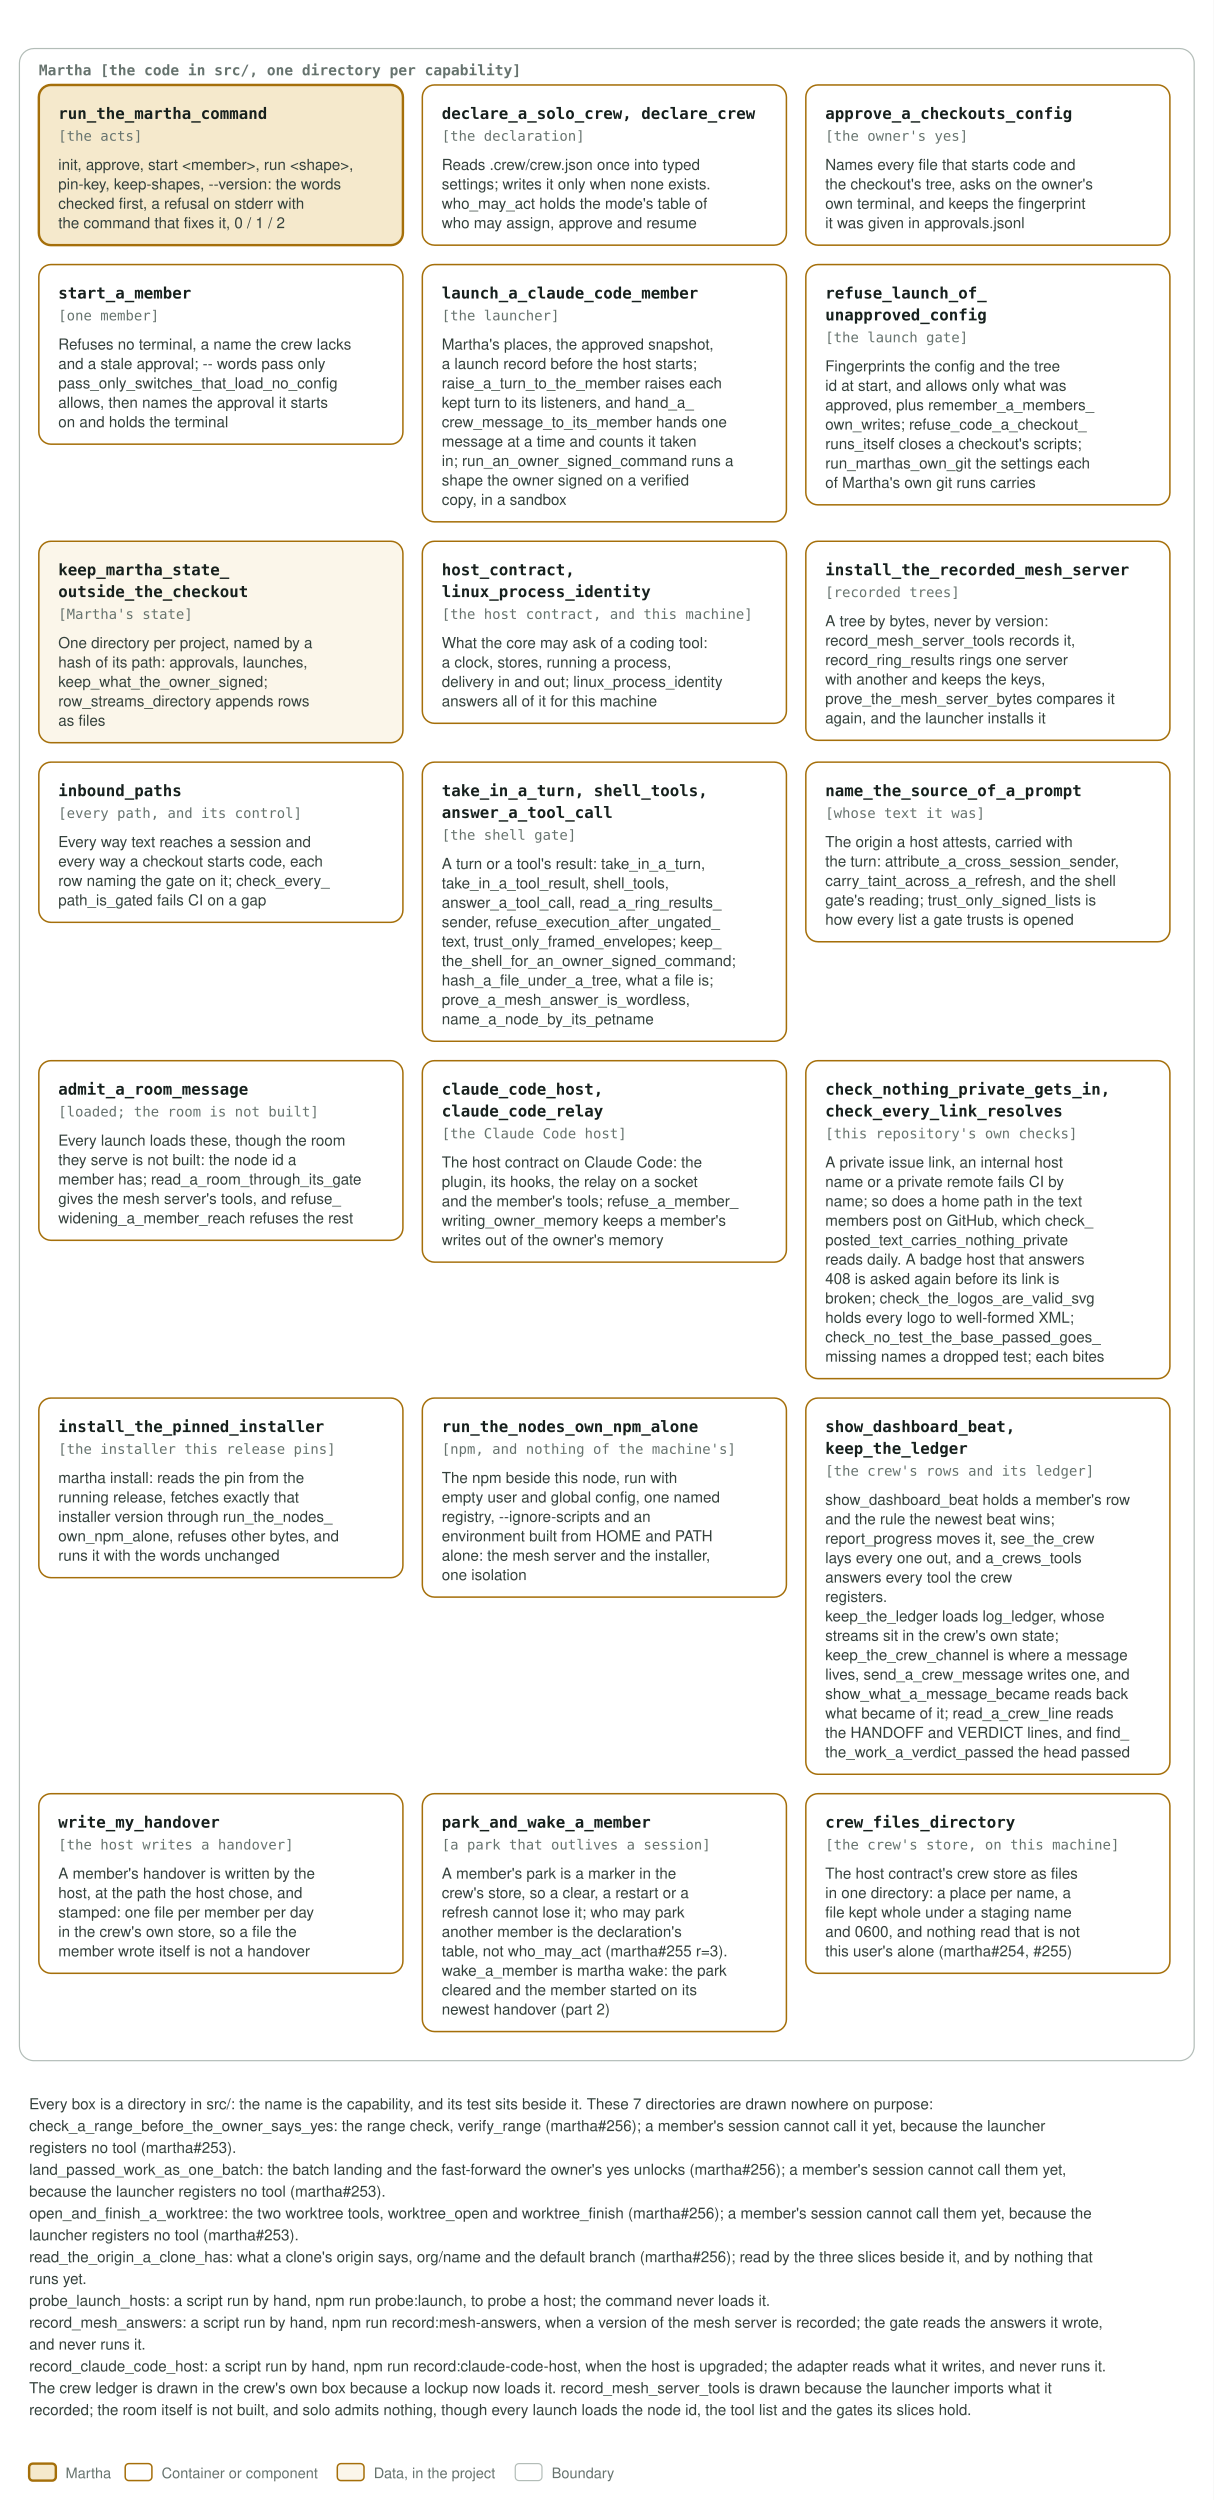
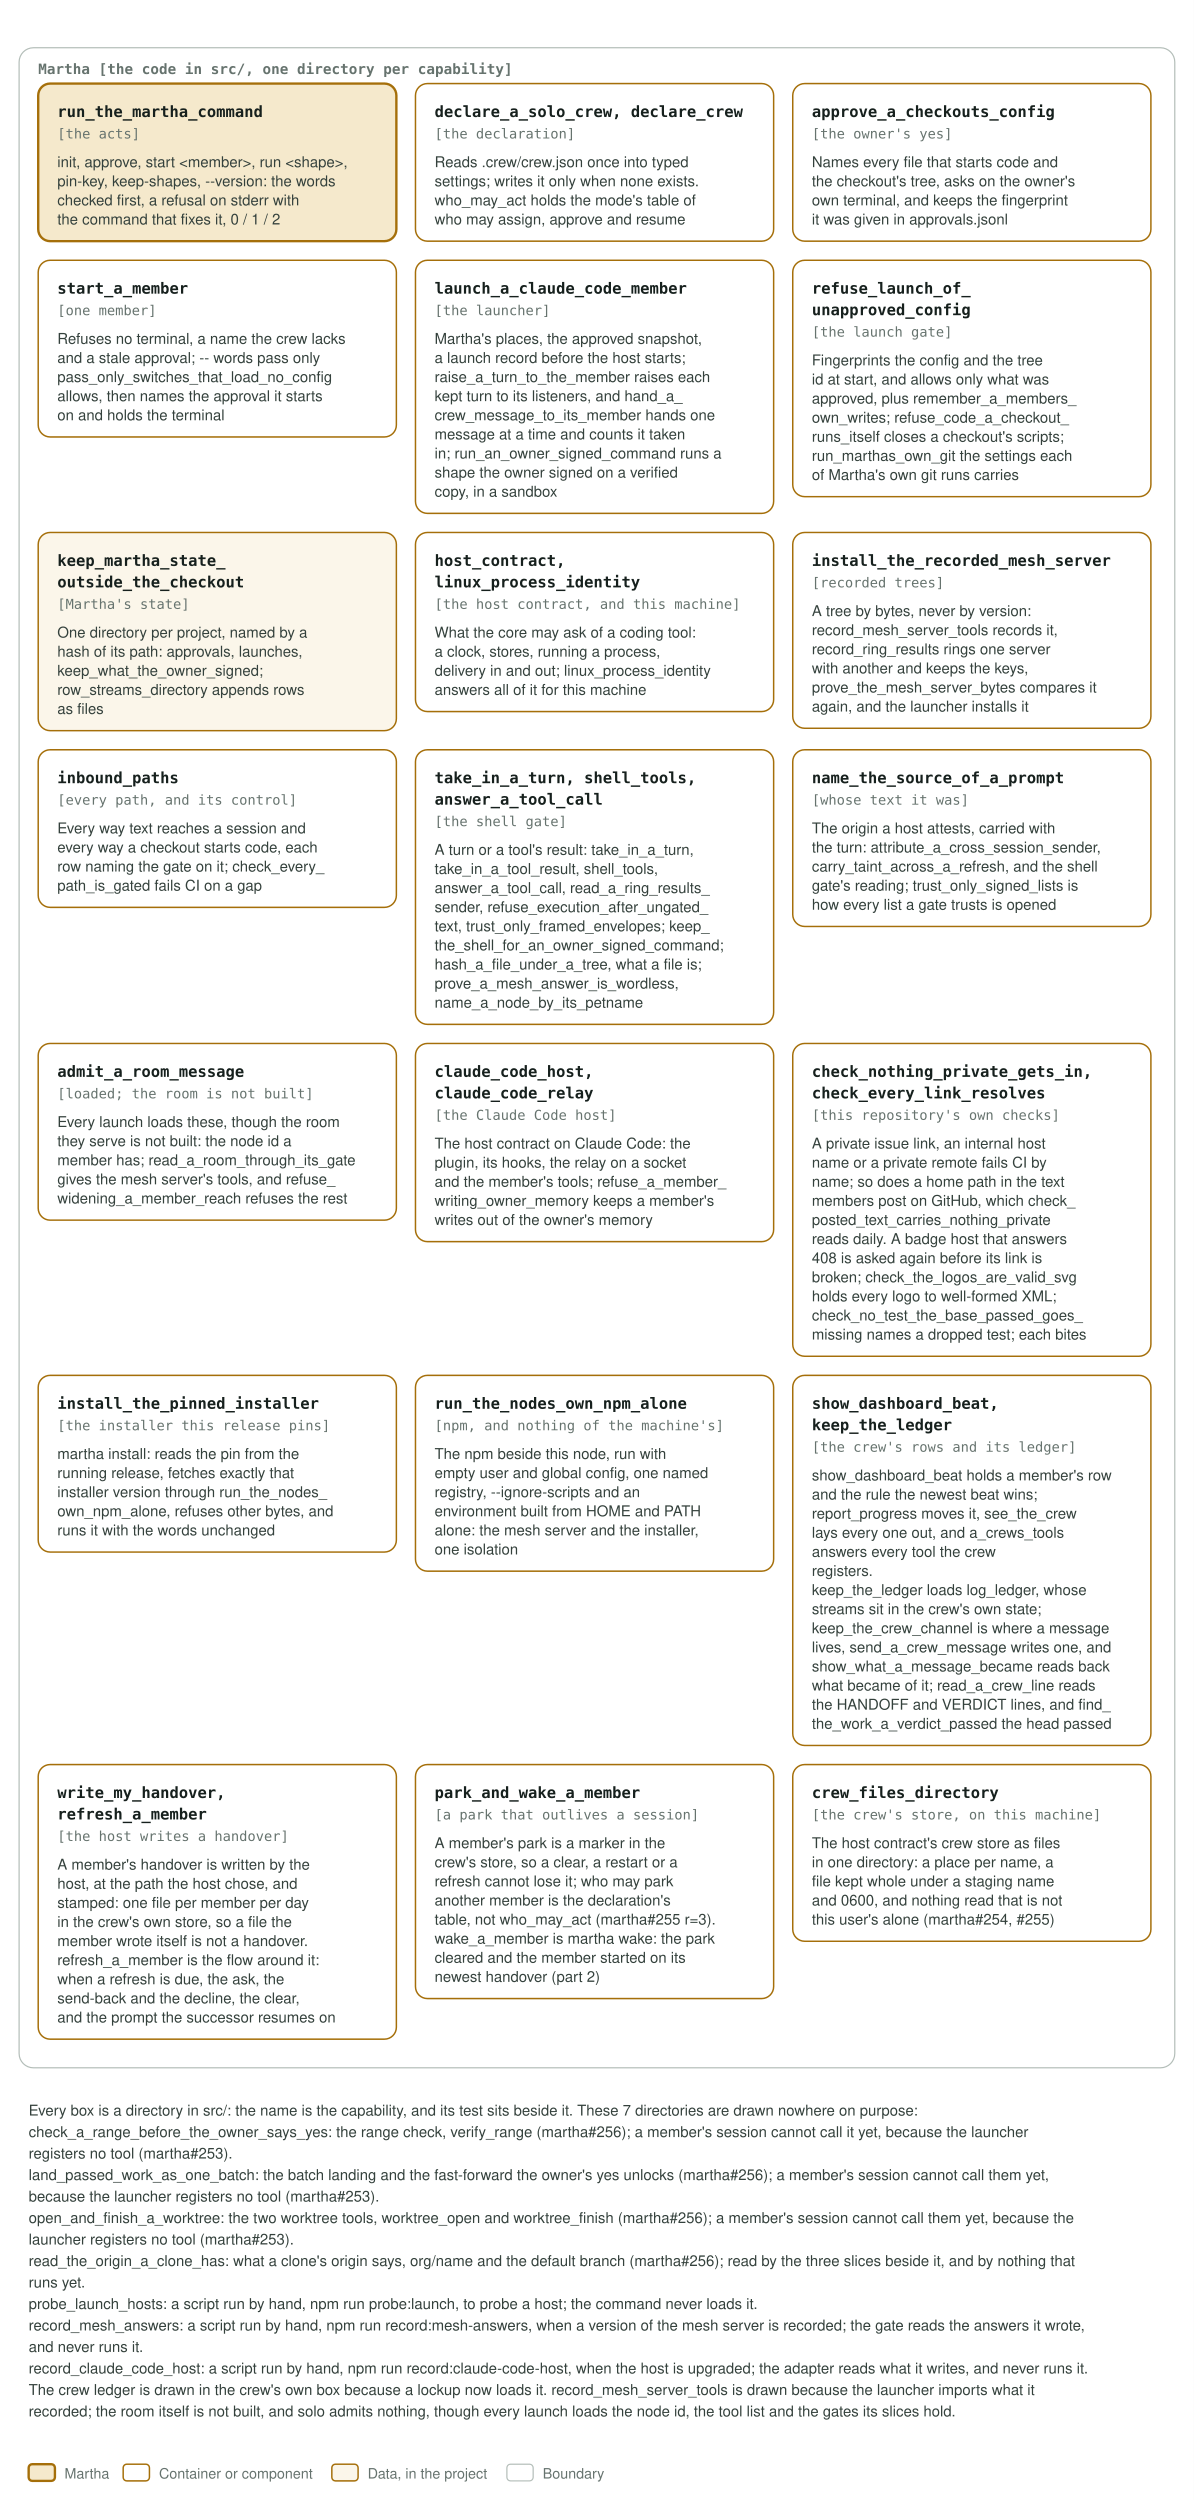
- <svg xmlns="http://www.w3.org/2000/svg" viewBox="0 0 1000 2060" role="img" aria-label="Martha components">
+ <svg xmlns="http://www.w3.org/2000/svg" viewBox="0 0 1000 2094" role="img" aria-label="Martha components">
  <style>
.t-name { font-family: "Atkinson Hyperlegible", "Segoe UI", system-ui, -apple-system, Helvetica, Arial, sans-serif; font-size: 15px; font-weight: 700; }
.t-desc { font-family: "Atkinson Hyperlegible", "Segoe UI", system-ui, -apple-system, Helvetica, Arial, sans-serif; font-size: 12.5px; }
.t-rel { font-family: "Atkinson Hyperlegible", "Segoe UI", system-ui, -apple-system, Helvetica, Arial, sans-serif; font-size: 11.5px; paint-order: stroke; stroke-width: 4px; stroke-linejoin: round; }
.t-code { font-family: "JetBrains Mono", ui-monospace, Menlo, Consolas, monospace; font-size: 13px; font-weight: 600; }
.t-type { font-family: "JetBrains Mono", ui-monospace, Menlo, Consolas, monospace; font-size: 11.5px; }
.t-bound { font-family: "JetBrains Mono", ui-monospace, Menlo, Consolas, monospace; font-size: 12px; font-weight: 600; }
.t-leg { font-family: "Atkinson Hyperlegible", "Segoe UI", system-ui, -apple-system, Helvetica, Arial, sans-serif; font-size: 12px; }
.edge { fill: none; stroke-width: 1.25; }
.edge-team { fill: none; stroke-width: 1.25; stroke-dasharray: 5 4; }
.bg { fill: #FFFFFF; }
.b-sys { fill: #F5E9CC; stroke: #A56F0A; stroke-width: 2; }
.b-per { fill: #E3EBF2; stroke: #3B5B7A; stroke-width: 1.25; }
.b-mac { fill: #E6E4EE; stroke: #5E5A78; stroke-width: 1.25; stroke-dasharray: 5 4; }
.b-ext { fill: #ECEFED; stroke: #8A9791; stroke-width: 1.25; }
.b-cmp { fill: #FFFFFF; stroke: #A56F0A; stroke-width: 1.25; }
.b-dat { fill: #FBF6EA; stroke: #A56F0A; stroke-width: 1.25; }
.b-team { fill: #FFFFFF; stroke: #5E5A78; stroke-width: 1.25; stroke-dasharray: 5 4; }
.b-later { fill: #F3F4F3; stroke: #8A9791; stroke-width: 1.25; stroke-dasharray: 5 4; }
.bound { fill: none; stroke: #B3BDB8; stroke-width: 1; }
.head { fill: #3B5B7A; }
.t-name, .t-code { fill: #16201D; }
.t-type, .t-bound, .t-leg { fill: #66736E; }
.t-desc { fill: #34413C; }
.t-rel { fill: #66736E; stroke: #FFFFFF; }
.edge, .edge-team { stroke: #8A9791; }
.arrowhead { fill: #8A9791; }
@media (prefers-color-scheme: dark) {
.bg { fill: #171F1C; }
.b-sys { fill: #3A2E13; stroke: #E3AA3C; }
.b-per { fill: #1D2A36; stroke: #8EB4D8; }
.b-mac { fill: #26243A; stroke: #A9A4C8; }
.b-ext { fill: #1C2421; stroke: #7D8B85; }
.b-cmp { fill: #171F1C; stroke: #E3AA3C; }
.b-dat { fill: #2A2414; stroke: #E3AA3C; }
.b-team { fill: #171F1C; stroke: #A9A4C8; }
.b-later { fill: #1C2421; stroke: #7D8B85; }
.bound { stroke: #4A5752; }
.head { fill: #8EB4D8; }
.t-name, .t-code { fill: #E6ECE9; }
.t-type, .t-bound, .t-leg { fill: #93A09A; }
.t-desc { fill: #C3CDC8; }
.t-rel { fill: #93A09A; stroke: #171F1C; }
.edge, .edge-team { stroke: #7D8B85; }
.arrowhead { fill: #7D8B85; }
}
</style>
  <defs>
    <marker id="a" viewBox="0 0 10 10" refX="9" refY="5" markerWidth="7" markerHeight="7" orient="auto-start-reverse">
      <path class="arrowhead" d="M0 0L10 5L0 10z" />
    </marker>
  </defs>
-   <rect class="bg" x="0" y="0" width="1000" height="2060" />
+   <rect class="bg" x="0" y="0" width="1000" height="2094" />
  <rect class="b-sys" x="32" y="70" width="300" height="132" rx="10" />
  <text class="t-code" x="48" y="98">run_the_martha_command</text>
  <text class="t-type" x="48" y="116">[the acts]</text>
  <text class="t-desc" x="48" y="140">init, approve, start &lt;member&gt;, run &lt;shape&gt;,</text>
  <text class="t-desc" x="48" y="156">pin-key, keep-shapes, --version: the words</text>
  <text class="t-desc" x="48" y="172">checked first, a refusal on stderr with</text>
  <text class="t-desc" x="48" y="188">the command that fixes it, 0 / 1 / 2</text>
  <rect class="b-cmp" x="348" y="70" width="300" height="132" rx="10" />
  <text class="t-code" x="364" y="98">declare_a_solo_crew, declare_crew</text>
  <text class="t-type" x="364" y="116">[the declaration]</text>
  <text class="t-desc" x="364" y="140">Reads .crew/crew.json once into typed</text>
  <text class="t-desc" x="364" y="156">settings; writes it only when none exists.</text>
  <text class="t-desc" x="364" y="172">who_may_act holds the mode's table of</text>
  <text class="t-desc" x="364" y="188">who may assign, approve and resume</text>
  <rect class="b-cmp" x="664" y="70" width="300" height="132" rx="10" />
  <text class="t-code" x="680" y="98">approve_a_checkouts_config</text>
  <text class="t-type" x="680" y="116">[the owner's yes]</text>
  <text class="t-desc" x="680" y="140">Names every file that starts code and</text>
  <text class="t-desc" x="680" y="156">the checkout's tree, asks on the owner's</text>
  <text class="t-desc" x="680" y="172">own terminal, and keeps the fingerprint</text>
  <text class="t-desc" x="680" y="188">it was given in approvals.jsonl</text>
  <rect class="b-cmp" x="32" y="218" width="300" height="148" rx="10" />
  <text class="t-code" x="48" y="246">start_a_member</text>
  <text class="t-type" x="48" y="264">[one member]</text>
  <text class="t-desc" x="48" y="288">Refuses no terminal, a name the crew lacks</text>
  <text class="t-desc" x="48" y="304">and a stale approval; -- words pass only</text>
  <text class="t-desc" x="48" y="320">pass_only_switches_that_load_no_config</text>
  <text class="t-desc" x="48" y="336">allows, then names the approval it starts</text>
  <text class="t-desc" x="48" y="352">on and holds the terminal</text>
  <rect class="b-cmp" x="348" y="218" width="300" height="212" rx="10" />
  <text class="t-code" x="364" y="246">launch_a_claude_code_member</text>
  <text class="t-type" x="364" y="264">[the launcher]</text>
  <text class="t-desc" x="364" y="288">Martha's places, the approved snapshot,</text>
  <text class="t-desc" x="364" y="304">a launch record before the host starts;</text>
  <text class="t-desc" x="364" y="320">raise_a_turn_to_the_member raises each</text>
  <text class="t-desc" x="364" y="336">kept turn to its listeners, and hand_a_</text>
  <text class="t-desc" x="364" y="352">crew_message_to_its_member hands one</text>
  <text class="t-desc" x="364" y="368">message at a time and counts it taken</text>
  <text class="t-desc" x="364" y="384">in; run_an_owner_signed_command runs a</text>
  <text class="t-desc" x="364" y="400">shape the owner signed on a verified</text>
  <text class="t-desc" x="364" y="416">copy, in a sandbox</text>
  <rect class="b-cmp" x="664" y="218" width="300" height="198" rx="10" />
  <text class="t-code" x="680" y="246">refuse_launch_of_</text>
  <text class="t-code" x="680" y="264">unapproved_config</text>
  <text class="t-type" x="680" y="282">[the launch gate]</text>
  <text class="t-desc" x="680" y="306">Fingerprints the config and the tree</text>
  <text class="t-desc" x="680" y="322">id at start, and allows only what was</text>
  <text class="t-desc" x="680" y="338">approved, plus remember_a_members_</text>
  <text class="t-desc" x="680" y="354">own_writes; refuse_code_a_checkout_</text>
  <text class="t-desc" x="680" y="370">runs_itself closes a checkout's scripts;</text>
  <text class="t-desc" x="680" y="386">run_marthas_own_git the settings each</text>
  <text class="t-desc" x="680" y="402">of Martha's own git runs carries</text>
  <rect class="b-dat" x="32" y="446" width="300" height="166" rx="10" />
  <text class="t-code" x="48" y="474">keep_martha_state_</text>
  <text class="t-code" x="48" y="492">outside_the_checkout</text>
  <text class="t-type" x="48" y="510">[Martha's state]</text>
  <text class="t-desc" x="48" y="534">One directory per project, named by a</text>
  <text class="t-desc" x="48" y="550">hash of its path: approvals, launches,</text>
  <text class="t-desc" x="48" y="566">keep_what_the_owner_signed;</text>
  <text class="t-desc" x="48" y="582">row_streams_directory appends rows</text>
  <text class="t-desc" x="48" y="598">as files</text>
  <rect class="b-cmp" x="348" y="446" width="300" height="150" rx="10" />
  <text class="t-code" x="364" y="474">host_contract,</text>
  <text class="t-code" x="364" y="492">linux_process_identity</text>
  <text class="t-type" x="364" y="510">[the host contract, and this machine]</text>
  <text class="t-desc" x="364" y="534">What the core may ask of a coding tool:</text>
  <text class="t-desc" x="364" y="550">a clock, stores, running a process,</text>
  <text class="t-desc" x="364" y="566">delivery in and out; linux_process_identity</text>
  <text class="t-desc" x="364" y="582">answers all of it for this machine</text>
  <rect class="b-cmp" x="664" y="446" width="300" height="164" rx="10" />
  <text class="t-code" x="680" y="474">install_the_recorded_mesh_server</text>
  <text class="t-type" x="680" y="492">[recorded trees]</text>
  <text class="t-desc" x="680" y="516">A tree by bytes, never by version:</text>
  <text class="t-desc" x="680" y="532">record_mesh_server_tools records it,</text>
  <text class="t-desc" x="680" y="548">record_ring_results rings one server</text>
  <text class="t-desc" x="680" y="564">with another and keeps the keys,</text>
  <text class="t-desc" x="680" y="580">prove_the_mesh_server_bytes compares it</text>
  <text class="t-desc" x="680" y="596">again, and the launcher installs it</text>
  <rect class="b-cmp" x="32" y="628" width="300" height="132" rx="10" />
  <text class="t-code" x="48" y="656">inbound_paths</text>
  <text class="t-type" x="48" y="674">[every path, and its control]</text>
  <text class="t-desc" x="48" y="698">Every way text reaches a session and</text>
  <text class="t-desc" x="48" y="714">every way a checkout starts code, each</text>
  <text class="t-desc" x="48" y="730">row naming the gate on it; check_every_</text>
  <text class="t-desc" x="48" y="746">path_is_gated fails CI on a gap</text>
  <rect class="b-cmp" x="348" y="628" width="300" height="230" rx="10" />
  <text class="t-code" x="364" y="656">take_in_a_turn, shell_tools,</text>
  <text class="t-code" x="364" y="674">answer_a_tool_call</text>
  <text class="t-type" x="364" y="692">[the shell gate]</text>
  <text class="t-desc" x="364" y="716">A turn or a tool's result: take_in_a_turn,</text>
  <text class="t-desc" x="364" y="732">take_in_a_tool_result, shell_tools,</text>
  <text class="t-desc" x="364" y="748">answer_a_tool_call, read_a_ring_results_</text>
  <text class="t-desc" x="364" y="764">sender, refuse_execution_after_ungated_</text>
  <text class="t-desc" x="364" y="780">text, trust_only_framed_envelopes; keep_</text>
  <text class="t-desc" x="364" y="796">the_shell_for_an_owner_signed_command;</text>
  <text class="t-desc" x="364" y="812">hash_a_file_under_a_tree, what a file is;</text>
  <text class="t-desc" x="364" y="828">prove_a_mesh_answer_is_wordless,</text>
  <text class="t-desc" x="364" y="844">name_a_node_by_its_petname</text>
  <rect class="b-cmp" x="664" y="628" width="300" height="148" rx="10" />
  <text class="t-code" x="680" y="656">name_the_source_of_a_prompt</text>
  <text class="t-type" x="680" y="674">[whose text it was]</text>
  <text class="t-desc" x="680" y="698">The origin a host attests, carried with</text>
  <text class="t-desc" x="680" y="714">the turn: attribute_a_cross_session_sender,</text>
  <text class="t-desc" x="680" y="730">carry_taint_across_a_refresh, and the shell</text>
  <text class="t-desc" x="680" y="746">gate's reading; trust_only_signed_lists is</text>
  <text class="t-desc" x="680" y="762">how every list a gate trusts is opened</text>
  <rect class="b-cmp" x="32" y="874" width="300" height="148" rx="10" />
  <text class="t-code" x="48" y="902">admit_a_room_message</text>
  <text class="t-type" x="48" y="920">[loaded; the room is not built]</text>
  <text class="t-desc" x="48" y="944">Every launch loads these, though the room</text>
  <text class="t-desc" x="48" y="960">they serve is not built: the node id a</text>
  <text class="t-desc" x="48" y="976">member has; read_a_room_through_its_gate</text>
  <text class="t-desc" x="48" y="992">gives the mesh server's tools, and refuse_</text>
  <text class="t-desc" x="48" y="1008">widening_a_member_reach refuses the rest</text>
  <rect class="b-cmp" x="348" y="874" width="300" height="166" rx="10" />
  <text class="t-code" x="364" y="902">claude_code_host,</text>
  <text class="t-code" x="364" y="920">claude_code_relay</text>
  <text class="t-type" x="364" y="938">[the Claude Code host]</text>
  <text class="t-desc" x="364" y="962">The host contract on Claude Code: the</text>
  <text class="t-desc" x="364" y="978">plugin, its hooks, the relay on a socket</text>
  <text class="t-desc" x="364" y="994">and the member's tools; refuse_a_member_</text>
  <text class="t-desc" x="364" y="1010">writing_owner_memory keeps a member's</text>
  <text class="t-desc" x="364" y="1026">writes out of the owner's memory</text>
  <rect class="b-cmp" x="664" y="874" width="300" height="262" rx="10" />
  <text class="t-code" x="680" y="902">check_nothing_private_gets_in,</text>
  <text class="t-code" x="680" y="920">check_every_link_resolves</text>
  <text class="t-type" x="680" y="938">[this repository's own checks]</text>
  <text class="t-desc" x="680" y="962">A private issue link, an internal host</text>
  <text class="t-desc" x="680" y="978">name or a private remote fails CI by</text>
  <text class="t-desc" x="680" y="994">name; so does a home path in the text</text>
  <text class="t-desc" x="680" y="1010">members post on GitHub, which check_</text>
  <text class="t-desc" x="680" y="1026">posted_text_carries_nothing_private</text>
  <text class="t-desc" x="680" y="1042">reads daily. A badge host that answers</text>
  <text class="t-desc" x="680" y="1058">408 is asked again before its link is</text>
  <text class="t-desc" x="680" y="1074">broken; check_the_logos_are_valid_svg</text>
  <text class="t-desc" x="680" y="1090">holds every logo to well-formed XML;</text>
  <text class="t-desc" x="680" y="1106">check_no_test_the_base_passed_goes_</text>
  <text class="t-desc" x="680" y="1122">missing names a dropped test; each bites</text>
  <rect class="b-cmp" x="32" y="1152" width="300" height="148" rx="10" />
  <text class="t-code" x="48" y="1180">install_the_pinned_installer</text>
  <text class="t-type" x="48" y="1198">[the installer this release pins]</text>
  <text class="t-desc" x="48" y="1222">martha install: reads the pin from the</text>
  <text class="t-desc" x="48" y="1238">running release, fetches exactly that</text>
  <text class="t-desc" x="48" y="1254">installer version through run_the_nodes_</text>
  <text class="t-desc" x="48" y="1270">own_npm_alone, refuses other bytes, and</text>
  <text class="t-desc" x="48" y="1286">runs it with the words unchanged</text>
  <rect class="b-cmp" x="348" y="1152" width="300" height="164" rx="10" />
  <text class="t-code" x="364" y="1180">run_the_nodes_own_npm_alone</text>
  <text class="t-type" x="364" y="1198">[npm, and nothing of the machine's]</text>
  <text class="t-desc" x="364" y="1222">The npm beside this node, run with</text>
  <text class="t-desc" x="364" y="1238">empty user and global config, one named</text>
  <text class="t-desc" x="364" y="1254">registry, --ignore-scripts and an</text>
  <text class="t-desc" x="364" y="1270">environment built from HOME and PATH</text>
  <text class="t-desc" x="364" y="1286">alone: the mesh server and the installer,</text>
  <text class="t-desc" x="364" y="1302">one isolation</text>
  <rect class="b-cmp" x="664" y="1152" width="300" height="310" rx="10" />
  <text class="t-code" x="680" y="1180">show_dashboard_beat,</text>
  <text class="t-code" x="680" y="1198">keep_the_ledger</text>
  <text class="t-type" x="680" y="1216">[the crew's rows and its ledger]</text>
  <text class="t-desc" x="680" y="1240">show_dashboard_beat holds a member's row</text>
  <text class="t-desc" x="680" y="1256">and the rule the newest beat wins;</text>
  <text class="t-desc" x="680" y="1272">report_progress moves it, see_the_crew</text>
  <text class="t-desc" x="680" y="1288">lays every one out, and a_crews_tools</text>
  <text class="t-desc" x="680" y="1304">answers every tool the crew</text>
  <text class="t-desc" x="680" y="1320">registers.</text>
  <text class="t-desc" x="680" y="1336">keep_the_ledger loads log_ledger, whose</text>
  <text class="t-desc" x="680" y="1352">streams sit in the crew's own state;</text>
  <text class="t-desc" x="680" y="1368">keep_the_crew_channel is where a message</text>
  <text class="t-desc" x="680" y="1384">lives, send_a_crew_message writes one, and</text>
  <text class="t-desc" x="680" y="1400">show_what_a_message_became reads back</text>
  <text class="t-desc" x="680" y="1416">what became of it; read_a_crew_line reads</text>
  <text class="t-desc" x="680" y="1432">the HANDOFF and VERDICT lines, and find_</text>
  <text class="t-desc" x="680" y="1448">the_work_a_verdict_passed the head passed</text>
-   <rect class="b-cmp" x="32" y="1478" width="300" height="148" rx="10" />
-   <text class="t-code" x="48" y="1506">write_my_handover</text>
-   <text class="t-type" x="48" y="1524">[the host writes a handover]</text>
-   <text class="t-desc" x="48" y="1548">A member's handover is written by the</text>
-   <text class="t-desc" x="48" y="1564">host, at the path the host chose, and</text>
-   <text class="t-desc" x="48" y="1580">stamped: one file per member per day</text>
-   <text class="t-desc" x="48" y="1596">in the crew's own store, so a file the</text>
-   <text class="t-desc" x="48" y="1612">member wrote itself is not a handover</text>
+   <rect class="b-cmp" x="32" y="1478" width="300" height="230" rx="10" />
+   <text class="t-code" x="48" y="1506">write_my_handover,</text>
+   <text class="t-code" x="48" y="1524">refresh_a_member</text>
+   <text class="t-type" x="48" y="1542">[the host writes a handover]</text>
+   <text class="t-desc" x="48" y="1566">A member's handover is written by the</text>
+   <text class="t-desc" x="48" y="1582">host, at the path the host chose, and</text>
+   <text class="t-desc" x="48" y="1598">stamped: one file per member per day</text>
+   <text class="t-desc" x="48" y="1614">in the crew's own store, so a file the</text>
+   <text class="t-desc" x="48" y="1630">member wrote itself is not a handover.</text>
+   <text class="t-desc" x="48" y="1646">refresh_a_member is the flow around it:</text>
+   <text class="t-desc" x="48" y="1662">when a refresh is due, the ask, the</text>
+   <text class="t-desc" x="48" y="1678">send-back and the decline, the clear,</text>
+   <text class="t-desc" x="48" y="1694">and the prompt the successor resumes on</text>
  <rect class="b-cmp" x="348" y="1478" width="300" height="196" rx="10" />
  <text class="t-code" x="364" y="1506">park_and_wake_a_member</text>
  <text class="t-type" x="364" y="1524">[a park that outlives a session]</text>
  <text class="t-desc" x="364" y="1548">A member's park is a marker in the</text>
  <text class="t-desc" x="364" y="1564">crew's store, so a clear, a restart or a</text>
  <text class="t-desc" x="364" y="1580">refresh cannot lose it; who may park</text>
  <text class="t-desc" x="364" y="1596">another member is the declaration's</text>
  <text class="t-desc" x="364" y="1612">table, not who_may_act (martha#255 r=3).</text>
  <text class="t-desc" x="364" y="1628">wake_a_member is martha wake: the park</text>
  <text class="t-desc" x="364" y="1644">cleared and the member started on its</text>
  <text class="t-desc" x="364" y="1660">newest handover (part 2)</text>
  <rect class="b-cmp" x="664" y="1478" width="300" height="148" rx="10" />
  <text class="t-code" x="680" y="1506">crew_files_directory</text>
  <text class="t-type" x="680" y="1524">[the crew's store, on this machine]</text>
  <text class="t-desc" x="680" y="1548">The host contract's crew store as files</text>
  <text class="t-desc" x="680" y="1564">in one directory: a place per name, a</text>
  <text class="t-desc" x="680" y="1580">file kept whole under a staging name</text>
  <text class="t-desc" x="680" y="1596">and 0600, and nothing read that is not</text>
  <text class="t-desc" x="680" y="1612">this user's alone (martha#254, #255)</text>
-   <rect class="bound" x="16" y="40" width="968" height="1658" rx="12" />
+   <rect class="bound" x="16" y="40" width="968" height="1692" rx="12" />
  <text class="t-bound" x="32" y="62">Martha [the code in src/, one directory per capability]</text>
-   <text class="t-desc" x="24" y="1738">Every box is a directory in src/: the name is the capability, and its test sits beside it. These 7 directories are drawn nowhere on purpose:</text>
-   <text class="t-desc" x="24" y="1756">check_a_range_before_the_owner_says_yes: the range check, verify_range (martha#256); a member's session cannot call it yet, because the launcher</text>
-   <text class="t-desc" x="24" y="1774">registers no tool (martha#253).</text>
-   <text class="t-desc" x="24" y="1792">land_passed_work_as_one_batch: the batch landing and the fast-forward the owner's yes unlocks (martha#256); a member's session cannot call them yet,</text>
-   <text class="t-desc" x="24" y="1810">because the launcher registers no tool (martha#253).</text>
-   <text class="t-desc" x="24" y="1828">open_and_finish_a_worktree: the two worktree tools, worktree_open and worktree_finish (martha#256); a member's session cannot call them yet, because the</text>
-   <text class="t-desc" x="24" y="1846">launcher registers no tool (martha#253).</text>
-   <text class="t-desc" x="24" y="1864">read_the_origin_a_clone_has: what a clone's origin says, org/name and the default branch (martha#256); read by the three slices beside it, and by nothing that</text>
-   <text class="t-desc" x="24" y="1882">runs yet.</text>
-   <text class="t-desc" x="24" y="1900">probe_launch_hosts: a script run by hand, npm run probe:launch, to probe a host; the command never loads it.</text>
-   <text class="t-desc" x="24" y="1918">record_mesh_answers: a script run by hand, npm run record:mesh-answers, when a version of the mesh server is recorded; the gate reads the answers it wrote,</text>
-   <text class="t-desc" x="24" y="1936">and never runs it.</text>
-   <text class="t-desc" x="24" y="1954">record_claude_code_host: a script run by hand, npm run record:claude-code-host, when the host is upgraded; the adapter reads what it writes, and never runs it.</text>
-   <text class="t-desc" x="24" y="1972">The crew ledger is drawn in the crew's own box because a lockup now loads it. record_mesh_server_tools is drawn because the launcher imports what it</text>
-   <text class="t-desc" x="24" y="1990">recorded; the room itself is not built, and solo admits nothing, though every launch loads the node id, the tool list and the gates its slices hold.</text>
-   <rect class="b-sys" x="24" y="2030" width="22" height="14" rx="3" />
-   <text class="t-leg" x="54" y="2042">Martha</text>
-   <rect class="b-cmp" x="103.168" y="2030" width="22" height="14" rx="3" />
-   <text class="t-leg" x="133.168" y="2042">Container or component</text>
-   <rect class="b-dat" x="277.94" y="2030" width="22" height="14" rx="3" />
-   <text class="t-leg" x="307.94" y="2042">Data, in the project</text>
-   <rect class="bound" x="424.572" y="2030" width="22" height="14" rx="3" />
-   <text class="t-leg" x="454.572" y="2042">Boundary</text>
+   <text class="t-desc" x="24" y="1772">Every box is a directory in src/: the name is the capability, and its test sits beside it. These 7 directories are drawn nowhere on purpose:</text>
+   <text class="t-desc" x="24" y="1790">check_a_range_before_the_owner_says_yes: the range check, verify_range (martha#256); a member's session cannot call it yet, because the launcher</text>
+   <text class="t-desc" x="24" y="1808">registers no tool (martha#253).</text>
+   <text class="t-desc" x="24" y="1826">land_passed_work_as_one_batch: the batch landing and the fast-forward the owner's yes unlocks (martha#256); a member's session cannot call them yet,</text>
+   <text class="t-desc" x="24" y="1844">because the launcher registers no tool (martha#253).</text>
+   <text class="t-desc" x="24" y="1862">open_and_finish_a_worktree: the two worktree tools, worktree_open and worktree_finish (martha#256); a member's session cannot call them yet, because the</text>
+   <text class="t-desc" x="24" y="1880">launcher registers no tool (martha#253).</text>
+   <text class="t-desc" x="24" y="1898">read_the_origin_a_clone_has: what a clone's origin says, org/name and the default branch (martha#256); read by the three slices beside it, and by nothing that</text>
+   <text class="t-desc" x="24" y="1916">runs yet.</text>
+   <text class="t-desc" x="24" y="1934">probe_launch_hosts: a script run by hand, npm run probe:launch, to probe a host; the command never loads it.</text>
+   <text class="t-desc" x="24" y="1952">record_mesh_answers: a script run by hand, npm run record:mesh-answers, when a version of the mesh server is recorded; the gate reads the answers it wrote,</text>
+   <text class="t-desc" x="24" y="1970">and never runs it.</text>
+   <text class="t-desc" x="24" y="1988">record_claude_code_host: a script run by hand, npm run record:claude-code-host, when the host is upgraded; the adapter reads what it writes, and never runs it.</text>
+   <text class="t-desc" x="24" y="2006">The crew ledger is drawn in the crew's own box because a lockup now loads it. record_mesh_server_tools is drawn because the launcher imports what it</text>
+   <text class="t-desc" x="24" y="2024">recorded; the room itself is not built, and solo admits nothing, though every launch loads the node id, the tool list and the gates its slices hold.</text>
+   <rect class="b-sys" x="24" y="2064" width="22" height="14" rx="3" />
+   <text class="t-leg" x="54" y="2076">Martha</text>
+   <rect class="b-cmp" x="103.168" y="2064" width="22" height="14" rx="3" />
+   <text class="t-leg" x="133.168" y="2076">Container or component</text>
+   <rect class="b-dat" x="277.94" y="2064" width="22" height="14" rx="3" />
+   <text class="t-leg" x="307.94" y="2076">Data, in the project</text>
+   <rect class="bound" x="424.572" y="2064" width="22" height="14" rx="3" />
+   <text class="t-leg" x="454.572" y="2076">Boundary</text>
</svg>
